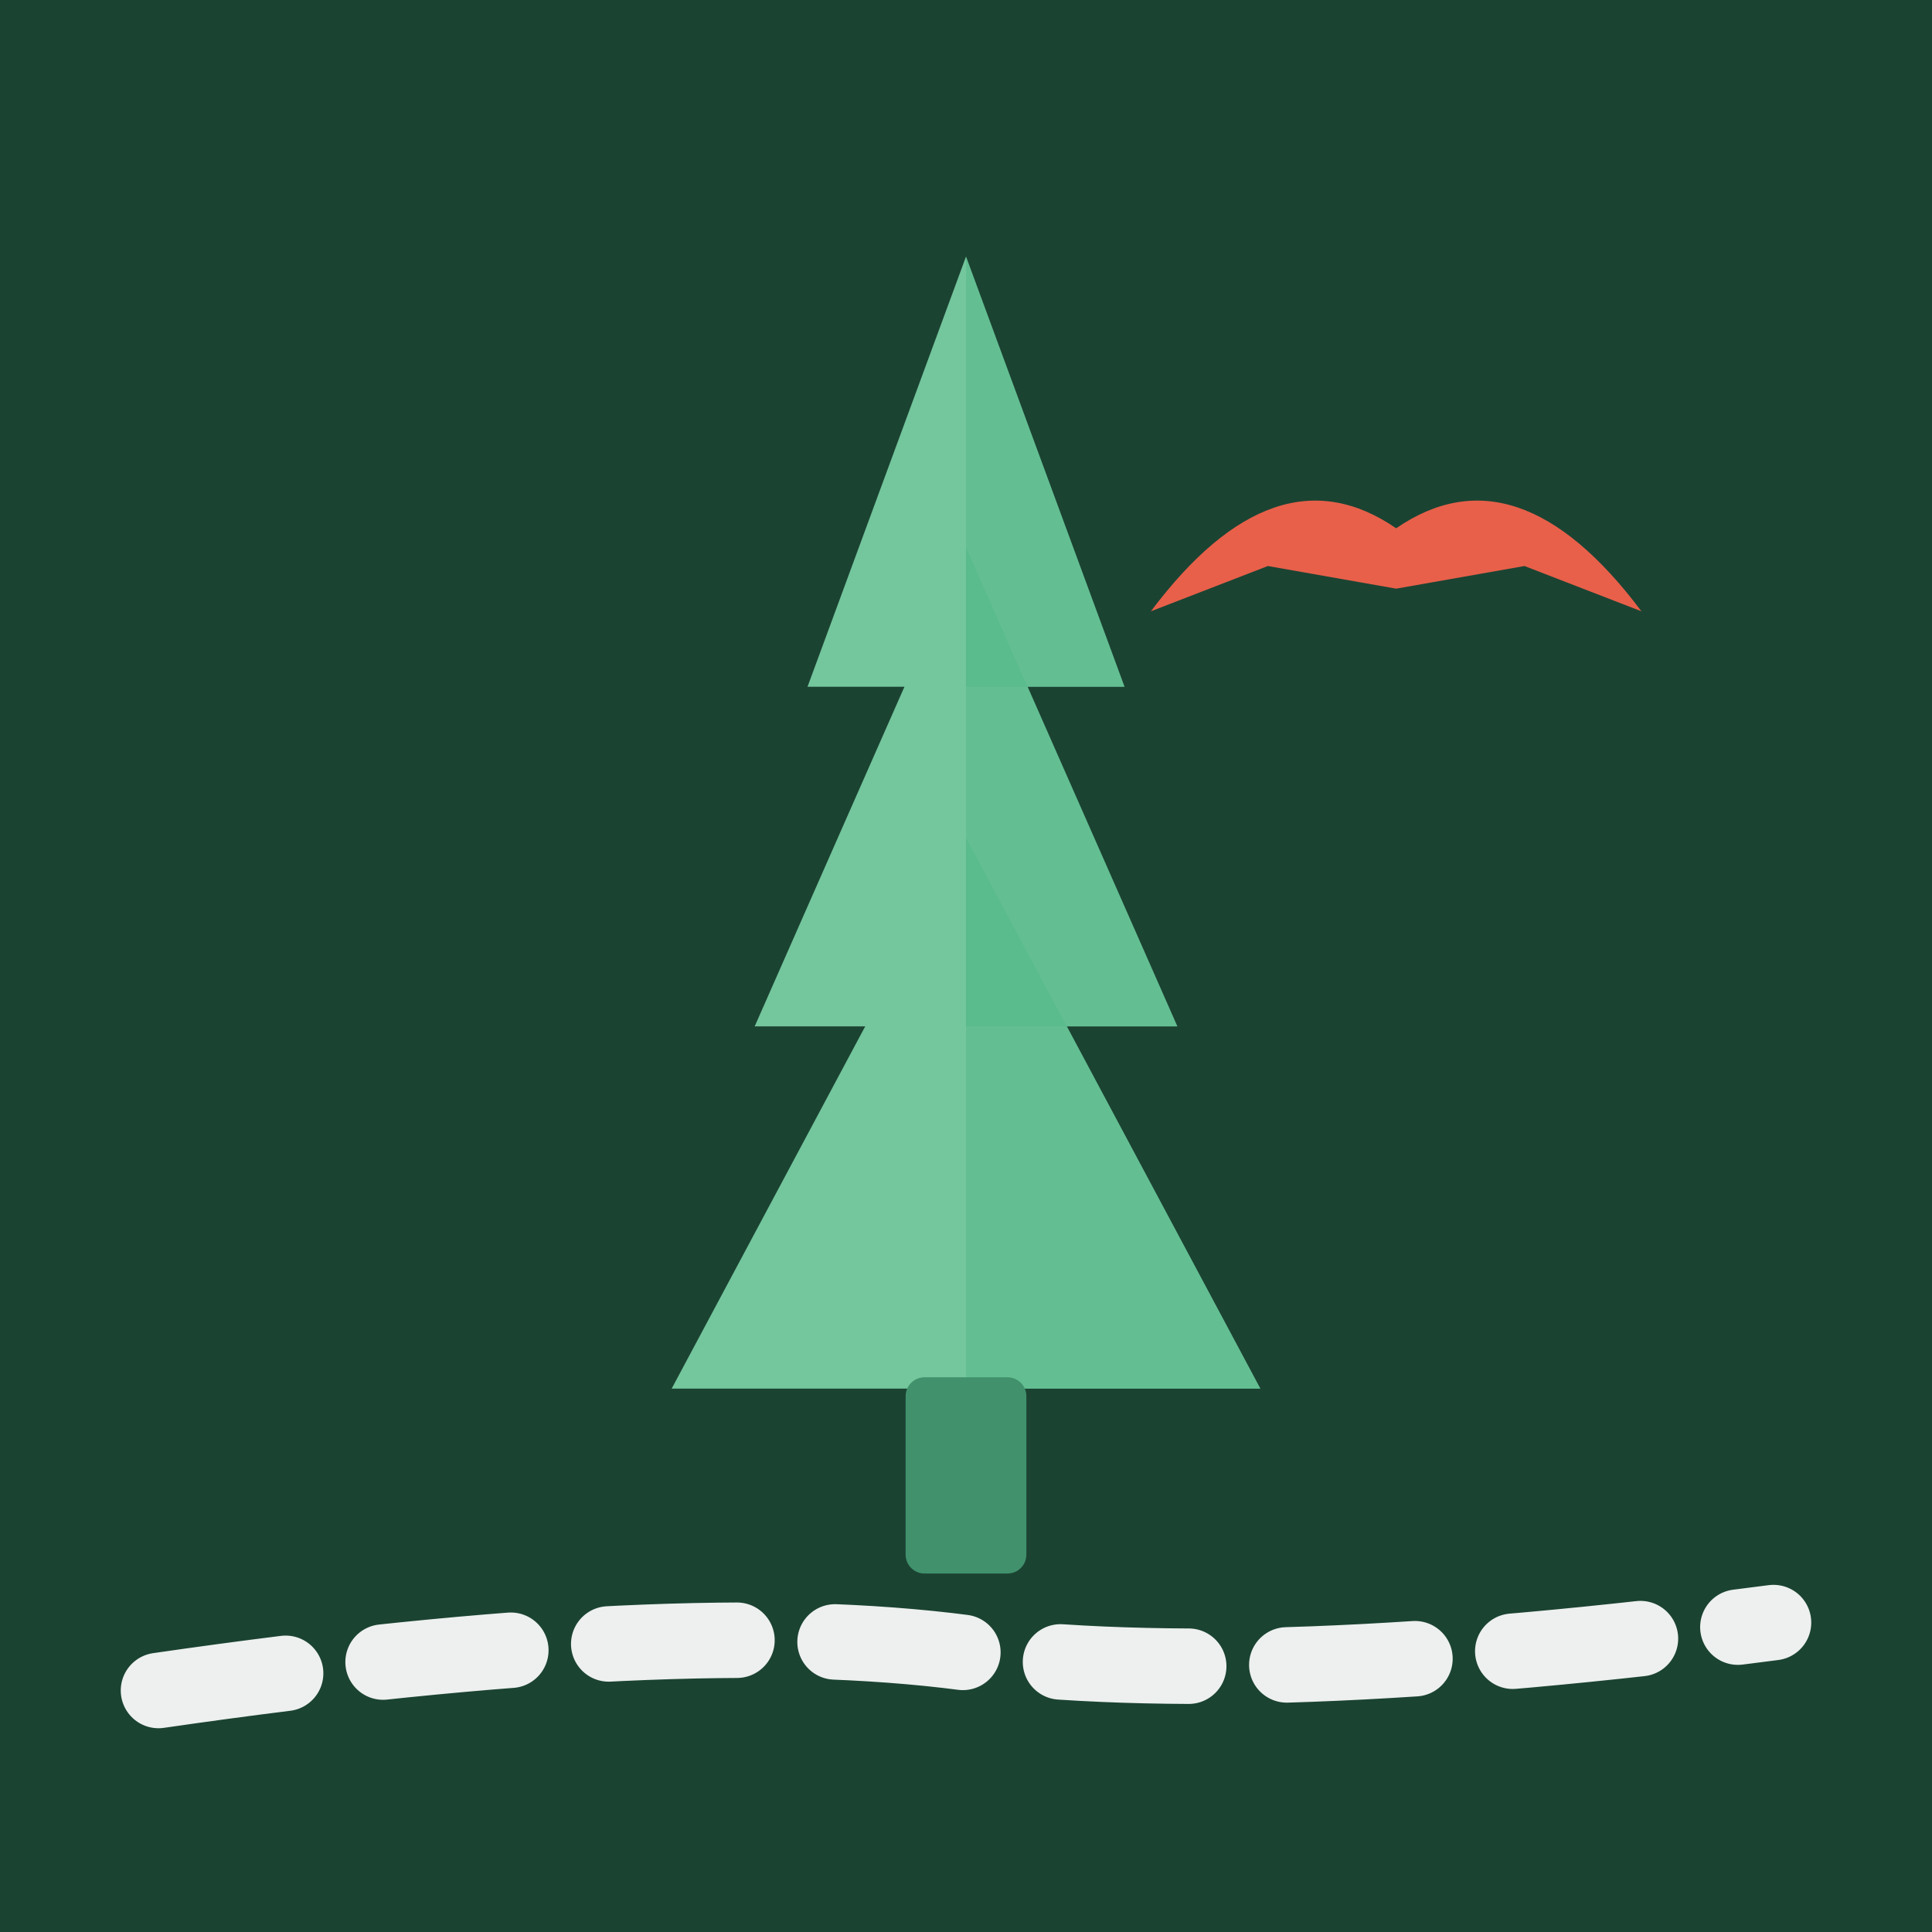
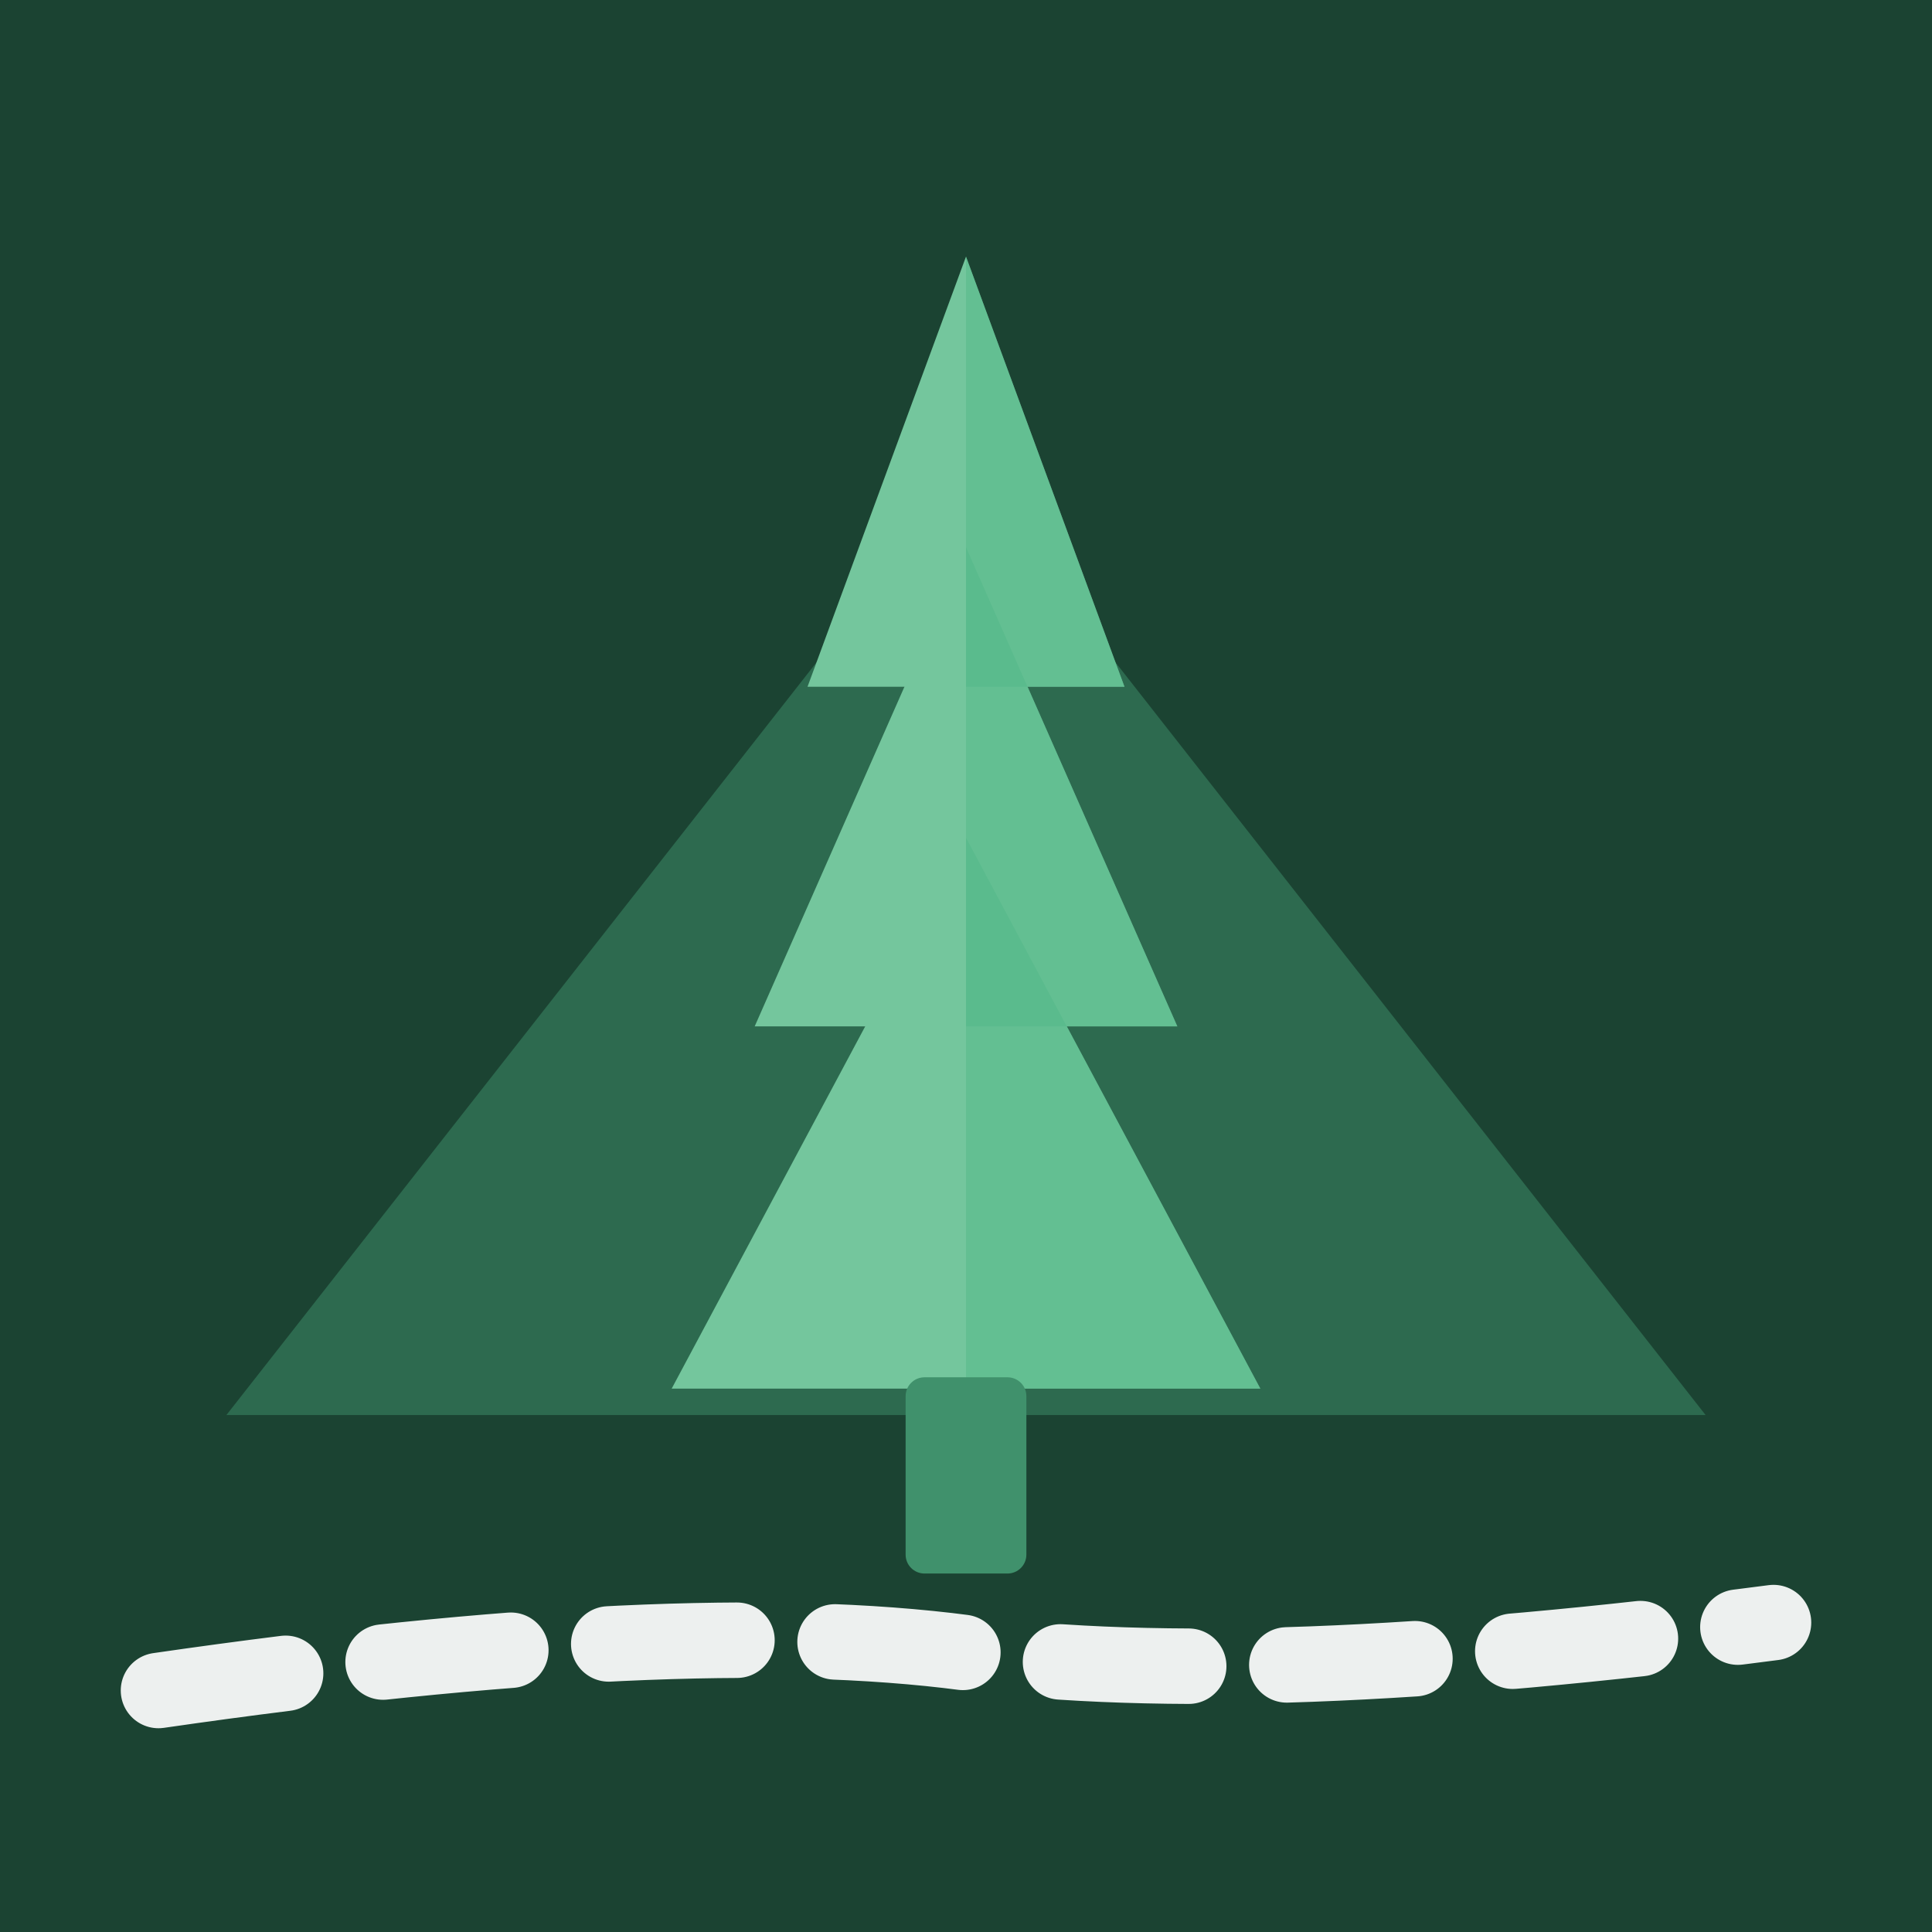
<svg xmlns="http://www.w3.org/2000/svg" viewBox="0 0 512 512" width="512" height="512">
  <rect width="512" height="512" fill="#1b4332" />
+   <path d="M60 375 L256 125 L452 375 Z" fill="#2d6a4f" />
  <path d="M256 68 L298 182 L214 182 Z" fill="#74c69d" />
  <path d="M256 145 L312 272 L200 272 Z" fill="#74c69d" />
  <path d="M256 222 L334 368 L178 368 Z" fill="#74c69d" />
-   <path d="M256 68 L298 182 L256 182 Z" fill="#52b788" opacity="0.5" />
+   <path d="M256 68  L298 182 L256 182 Z" fill="#52b788" opacity="0.5" />
  <path d="M256 145 L312 272 L256 272 Z" fill="#52b788" opacity="0.5" />
  <path d="M256 222 L334 368 L256 368 Z" fill="#52b788" opacity="0.5" />
  <rect x="240" y="365" width="32" height="52" rx="5" fill="#40916c" />
-   <path d="M305 162 Q338 118 370 140 Q402 118 435 162 L404 150 L370 156 L336 150 Z" fill="#e8604a" />
  <path d="M42 448 Q180 428 256 438 Q332 448 470 430" fill="none" stroke="white" stroke-width="20" stroke-dasharray="34,26" stroke-linecap="round" opacity="0.92" />
</svg>
